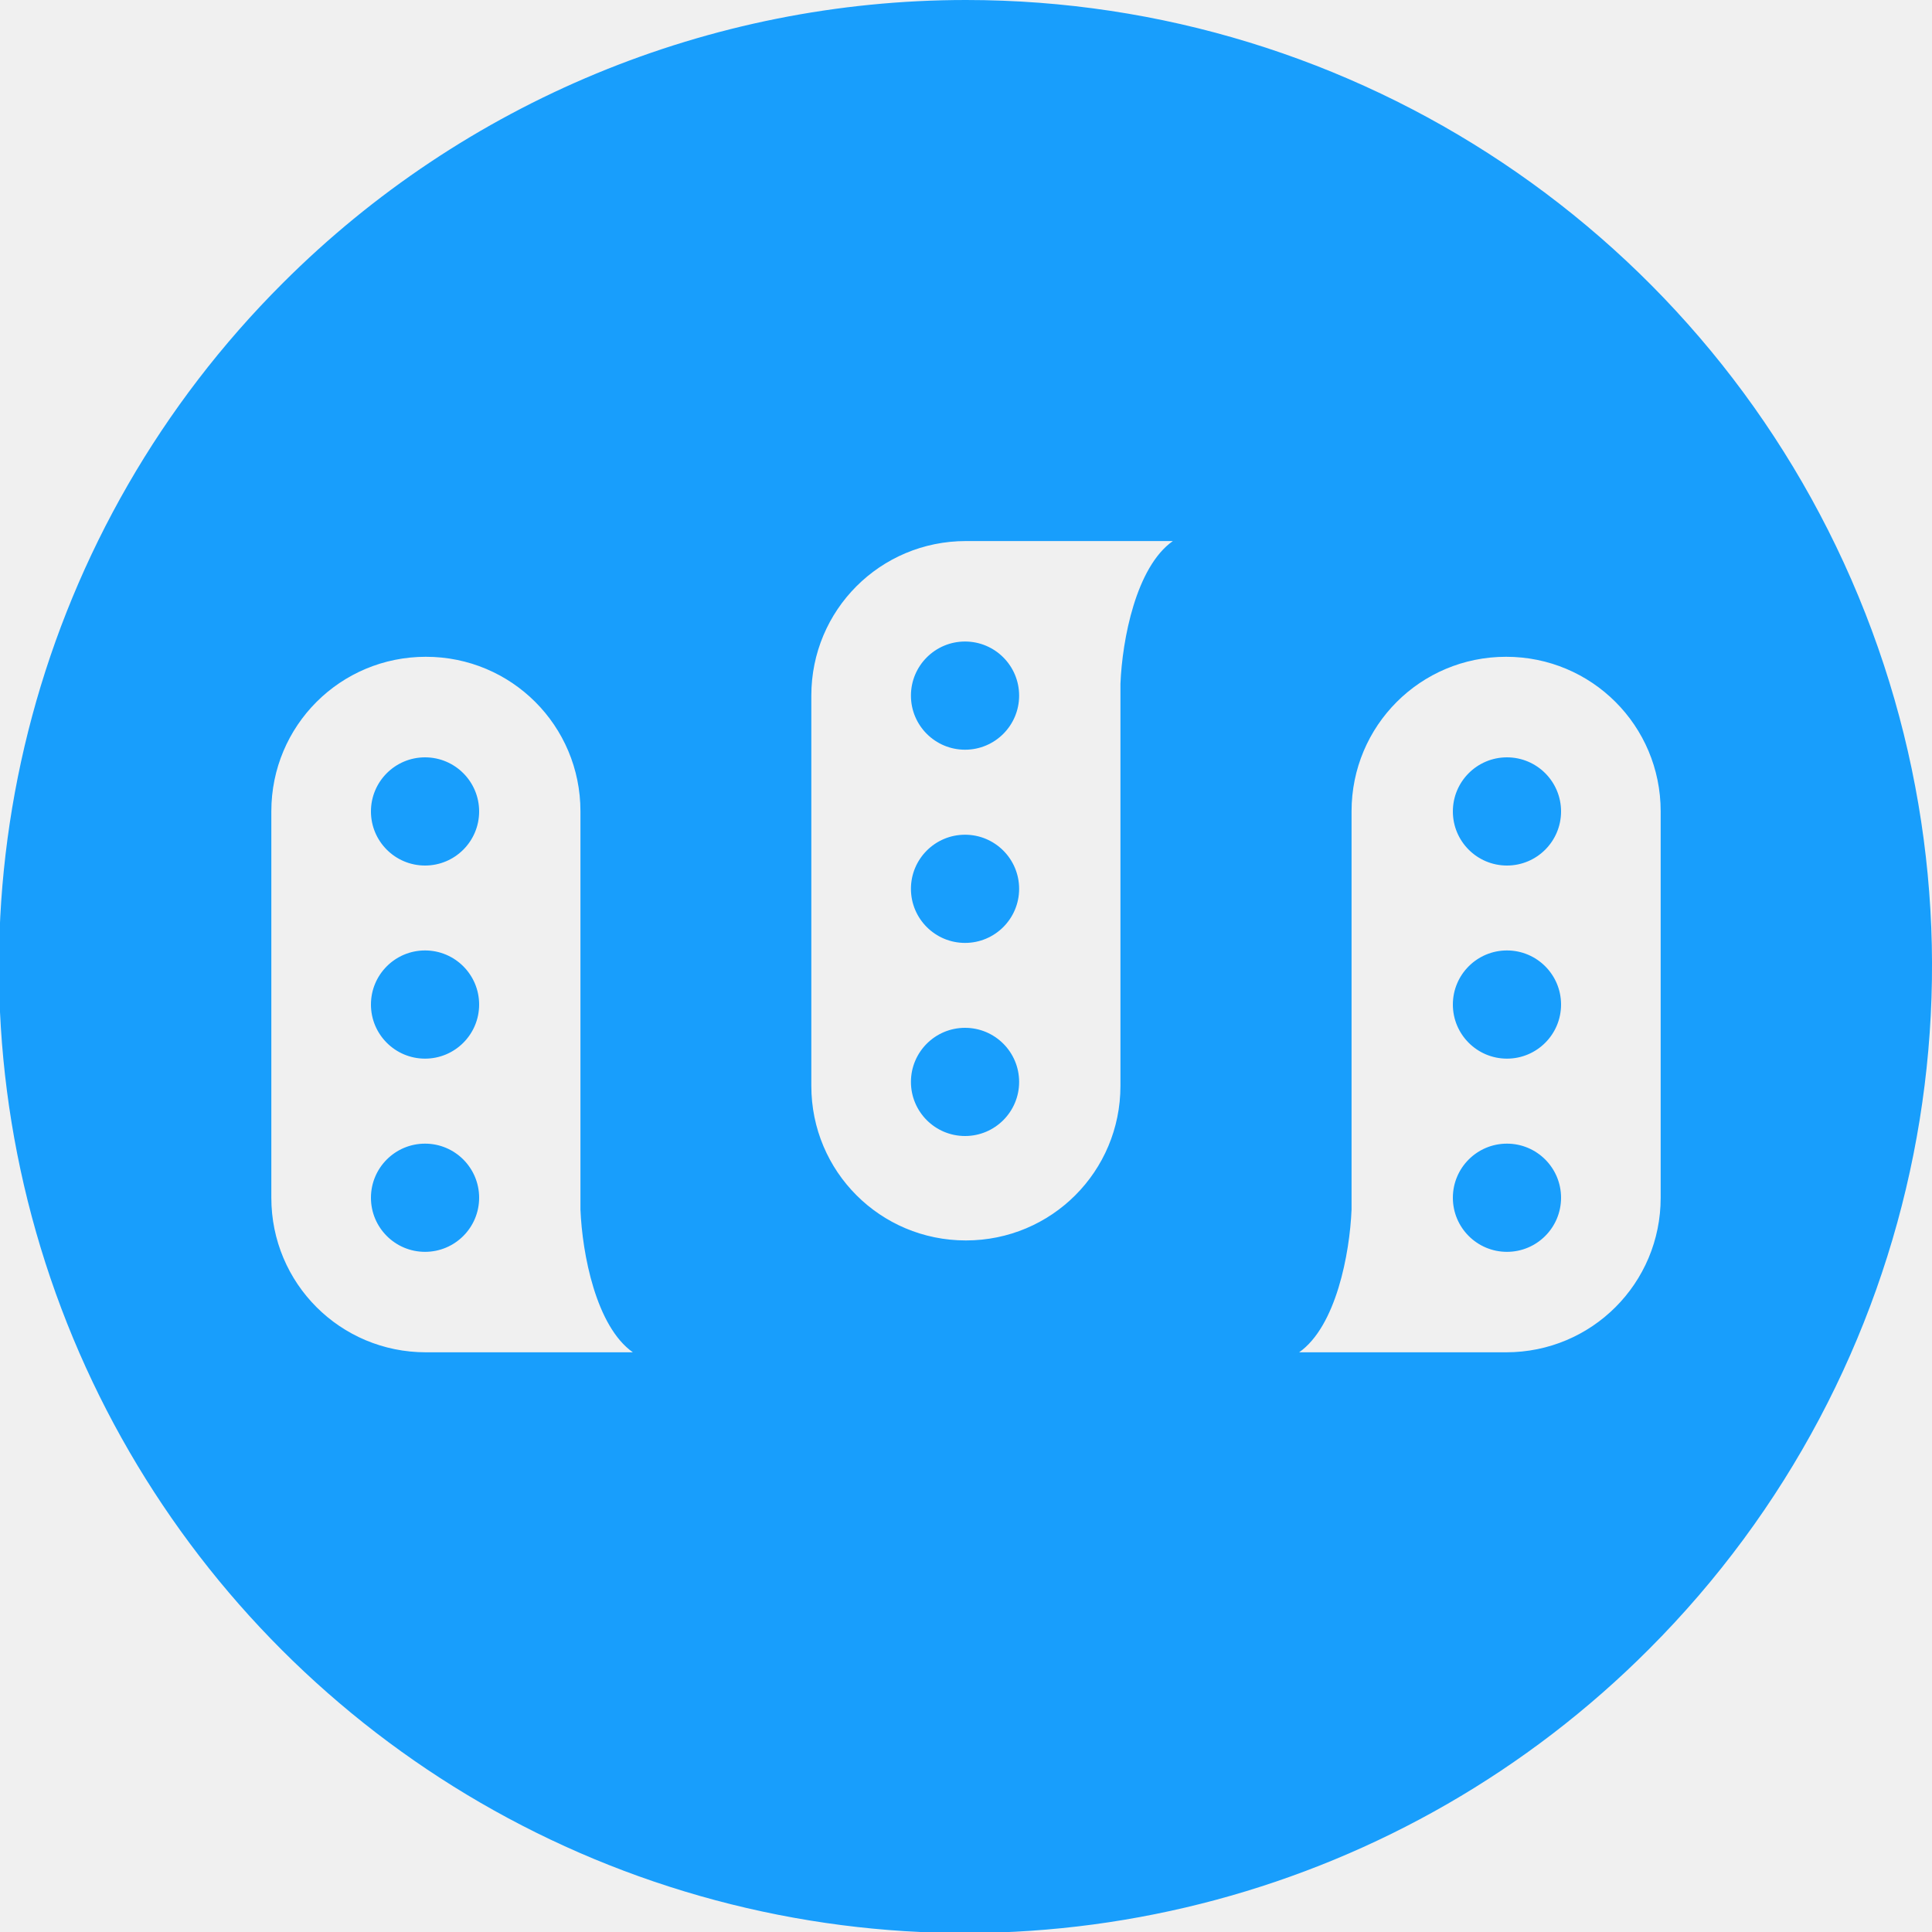
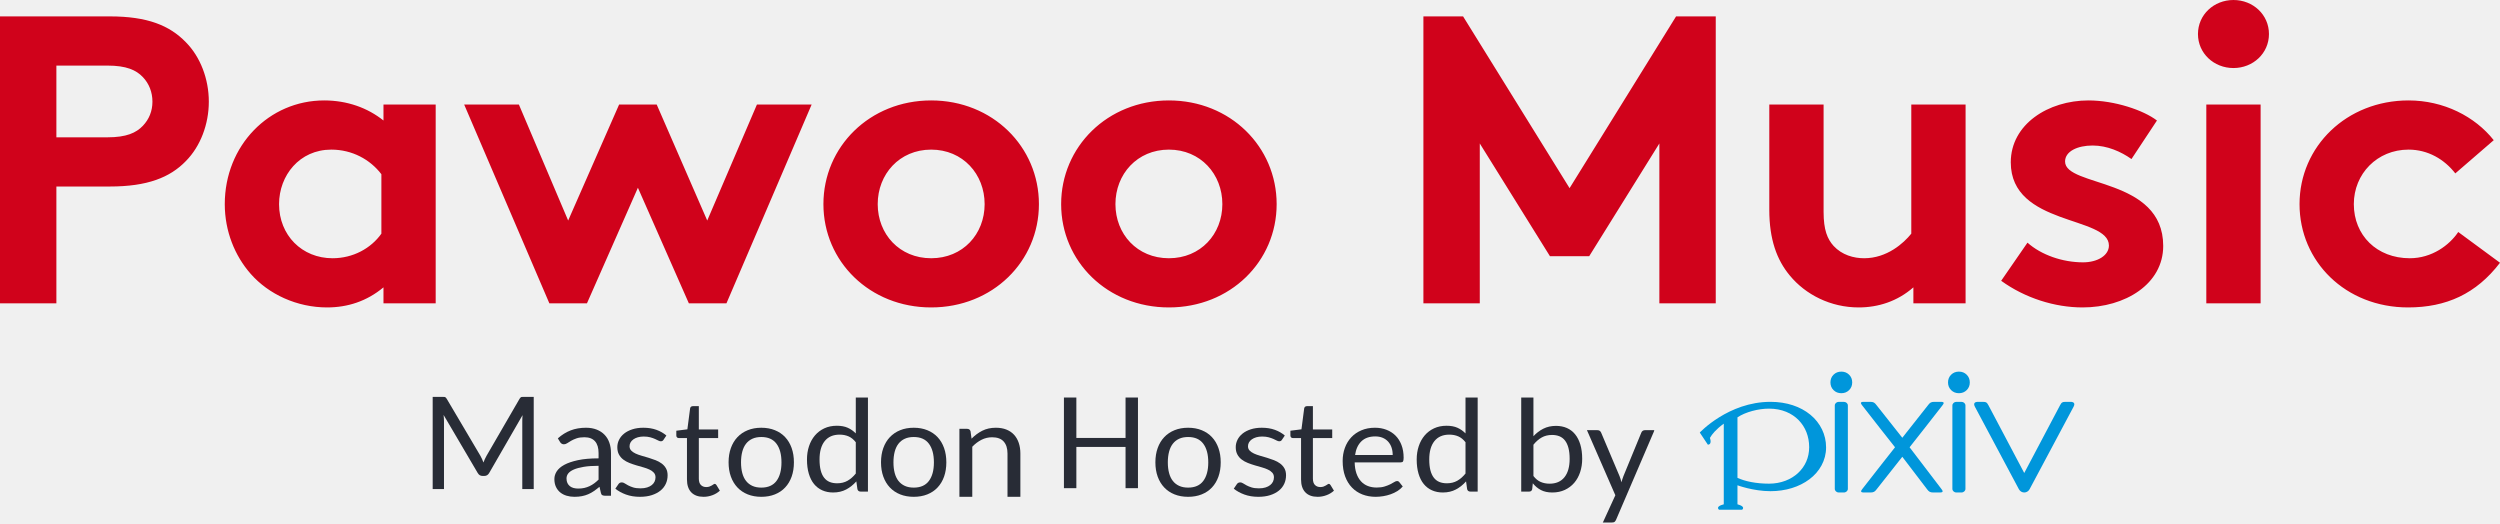
- <svg xmlns="http://www.w3.org/2000/svg" viewBox="0 0 1000 1000" height="1000" width="1000">
-   <path d="M500 0a500 500 0 0 0-353.553 146.447 500 500 0 1 0 707.106 707.106A500 500 0 0 0 500 0zm-.059 280.05h107.12c-19.071 13.424-26.187 51.016-27.12 73.843V562.05c0 44.32-35.68 80-80 80s-80-35.68-80-80v-202c0-44.32 35.68-80 80-80zm-.441 52c-15.464 0-28 12.537-28 28 0 15.465 12.536 28 28 28s28-12.535 28-28c0-15.463-12.536-28-28-28zm-279.059 7.9c44.32 0 80 35.68 80 80v206.157c.933 22.827 8.049 60.42 27.12 73.842H220.44c-44.32 0-80-35.68-80-80v-200c0-44.32 35.68-80 80-80zm559.12 0c44.32 0 80 35.68 80 80v200c0 44.32-35.68 80-80 80H672.44c19.071-13.424 26.187-51.016 27.12-73.843V419.95c0-44.32 35.68-80 80-80zM220 392c-15.464 0-28 12.536-28 28s12.536 28 28 28 28-12.536 28-28-12.536-28-28-28zm560 0c-15.464 0-28 12.536-28 28s12.536 28 28 28 28-12.536 28-28-12.536-28-28-28zm-280.5 40.05c-15.464 0-28 12.537-28 28 0 15.465 12.536 28 28 28s28-12.535 28-28c0-15.463-12.536-28-28-28zM220 491.95c-15.464 0-28 12.535-28 28 0 15.463 12.536 28 28 28s28-12.537 28-28c0-15.465-12.536-28-28-28zm560 0c-15.464 0-28 12.535-28 28 0 15.463 12.536 28 28 28s28-12.537 28-28c0-15.465-12.536-28-28-28zM499.5 532c-15.464 0-28 12.536-28 28s12.536 28 28 28 28-12.536 28-28-12.536-28-28-28zM220 591.95c-15.464 0-28 12.535-28 28 0 15.463 12.536 28 28 28s28-12.537 28-28c0-15.465-12.536-28-28-28zm560 0c-15.464 0-28 12.535-28 28 0 15.463 12.536 28 28 28s28-12.537 28-28c0-15.465-12.536-28-28-28z" fill="#189efc" />
+ <svg xmlns="http://www.w3.org/2000/svg" xmlns:xlink="http://www.w3.org/1999/xlink" width="740px" height="155px" viewBox="0 0 740 155" version="1.1">
+   <defs>
+     <polygon id="path-1" points="4.99887291e-16 27.427 4.99887291e-16 0.023 30.019 0.023 30.019 27.427" />
+     <polygon id="path-3" points="0.108 28.111 20.123 28.111 20.123 0.696 0.108 0.696" />
+   </defs>
+   <g id="Page-1" stroke="none" stroke-width="1" fill="none" fill-rule="evenodd">
+     <g id="Artboard" transform="translate(-271, -562)">
+       <g id="Group" transform="translate(271, 562)">
+         <path d="M32.513,55.207 C43.638,55.207 50.314,52.537 55.012,47.684 C59.338,43.316 61.811,36.764 61.811,30.091 C61.811,23.417 59.338,16.865 55.012,12.497 C50.19,7.523 43.638,4.853 32.513,4.853 L0,4.853 L0,89.787 L16.689,89.787 L16.689,55.207 L32.513,55.207 Z M16.689,40.647 L16.689,19.413 L31.771,19.413 C37.457,19.413 40.301,20.748 42.279,22.811 C44.133,24.752 45.122,27.3 45.122,30.091 C45.122,32.881 44.133,35.308 42.279,37.249 C40.301,39.312 37.457,40.647 31.771,40.647 L16.689,40.647 Z M112.891,69.16 C109.8,73.528 104.484,76.44 98.427,76.44 C89.403,76.44 82.603,69.645 82.603,60.424 C82.603,51.931 88.661,44.287 98.056,44.287 C104.237,44.287 109.553,47.199 112.891,51.567 L112.891,69.16 Z M128.962,30.94 L113.509,30.94 L113.509,35.672 C108.811,31.911 102.754,29.727 95.955,29.727 C79.636,29.727 66.533,43.073 66.533,60.424 C66.533,68.432 69.499,75.712 74.197,81.051 C79.513,87.117 87.919,91 96.82,91 C102.877,91 108.564,89.18 113.509,85.055 L113.509,89.787 L128.962,89.787 L128.962,30.94 Z M188.82,55.571 L203.902,89.787 L215.028,89.787 L240.247,30.94 L224.052,30.94 L209.341,65.277 L194.383,30.94 L183.257,30.94 L168.175,65.277 L153.588,30.94 L137.394,30.94 L162.612,89.787 L173.738,89.787 L188.82,55.571 Z M243.732,60.424 C243.732,77.411 257.454,91 275.627,91 C293.799,91 307.521,77.411 307.521,60.424 C307.521,43.437 293.799,29.727 275.627,29.727 C257.454,29.727 243.732,43.437 243.732,60.424 Z M259.803,60.424 C259.803,51.567 266.232,44.287 275.627,44.287 C285.022,44.287 291.45,51.567 291.45,60.424 C291.45,69.281 285.022,76.44 275.627,76.44 C266.232,76.44 259.803,69.281 259.803,60.424 Z M314.099,60.424 C314.099,77.411 327.821,91 345.993,91 C364.166,91 377.888,77.411 377.888,60.424 C377.888,43.437 364.166,29.727 345.993,29.727 C327.821,29.727 314.099,43.437 314.099,60.424 Z M330.17,60.424 C330.17,51.567 336.598,44.287 345.993,44.287 C355.389,44.287 361.817,51.567 361.817,60.424 C361.817,69.281 355.389,76.44 345.993,76.44 C336.598,76.44 330.17,69.281 330.17,60.424 Z M433.071,4.853 L421.327,4.853 L421.327,89.787 L438.016,89.787 L438.016,42.467 L458.784,75.833 L470.405,75.833 L491.173,42.467 L491.173,89.787 L507.862,89.787 L507.862,4.853 L496.118,4.853 L464.595,55.692 L433.071,4.853 Z M565.743,30.94 L565.743,69.16 C563.518,71.951 558.573,76.44 551.774,76.44 C548.683,76.44 545.222,75.469 542.749,72.8 C540.895,70.737 539.783,68.068 539.783,62.729 L539.783,30.94 L523.712,30.94 L523.712,62.123 C523.712,70.859 525.937,76.925 529.769,81.536 C534.467,87.239 541.884,91 550.167,91 C555.977,91 561.664,89.18 566.361,85.055 L566.361,89.787 L581.814,89.787 L581.814,30.94 L565.743,30.94 Z M592.346,83.113 C599.392,88.209 608.169,91 616.452,91 C629.061,91 640.311,84.084 640.311,72.8 C640.311,52.416 611.26,55.449 611.26,47.805 C611.26,44.772 614.969,43.073 619.419,43.073 C623.746,43.073 627.825,44.893 630.916,47.077 L638.457,35.672 C634.501,32.639 625.971,29.727 618.183,29.727 C606.315,29.727 595.189,36.764 595.189,48.048 C595.189,66.976 624.24,63.821 624.24,72.679 C624.24,75.591 620.902,77.653 616.576,77.653 C610.518,77.653 604.213,75.469 600.134,71.829 L592.346,83.113 Z M669.141,30.94 L653.07,30.94 L653.07,89.787 L669.141,89.787 L669.141,30.94 Z M650.597,10.071 C650.597,15.773 655.295,20.141 661.105,20.141 C666.915,20.141 671.613,15.773 671.613,10.071 C671.613,4.368 666.915,0 661.105,0 C655.295,0 650.597,4.368 650.597,10.071 Z M727.638,68.675 C725.042,72.557 719.85,76.44 713.298,76.44 C703.532,76.44 696.732,69.645 696.732,60.424 C696.732,51.445 703.655,44.287 712.927,44.287 C718.737,44.287 723.558,47.199 726.772,51.324 L738.146,41.496 C732.583,34.459 723.311,29.727 712.927,29.727 C694.631,29.727 680.662,43.316 680.662,60.424 C680.662,77.411 694.26,91 712.803,91 C724.053,91 732.954,86.996 740,77.775 L727.638,68.675 Z" id="logo" fill="#D0021B" fill-rule="nonzero" />
+         <g id="Page-1" transform="translate(128, 110)">
+           <g id="Group-3" transform="translate(0, 7.388889)">
+             <mask id="mask-2" fill="white">
+               <use xlink:href="#path-1" />
+             </mask>
+             <g id="Clip-2" />
+             <path d="M14.686,18.486 C14.828,18.825 14.965,19.165 15.1,19.51 C15.235,19.154 15.374,18.812 15.522,18.486 C15.671,18.161 15.837,17.832 16.027,17.501 L25.791,0.654 C25.964,0.36 26.146,0.181 26.334,0.118 C26.521,0.054 26.789,0.023 27.139,0.023 L30.019,0.023 L30.019,27.427 L26.596,27.427 L26.596,7.289 C26.596,7.021 26.602,6.735 26.616,6.428 C26.629,6.123 26.65,5.81 26.676,5.49 L16.79,22.626 C16.454,23.201 15.986,23.488 15.38,23.488 L14.818,23.488 C14.214,23.488 13.742,23.201 13.409,22.626 L3.301,5.433 C3.341,5.766 3.373,6.092 3.391,6.41 C3.413,6.729 3.422,7.021 3.422,7.289 L3.422,27.427 L-0.001,27.427 L-0.001,0.023 L2.88,0.023 C3.227,0.023 3.495,0.054 3.684,0.118 C3.871,0.181 4.052,0.36 4.228,0.654 L14.194,17.52 C14.381,17.827 14.546,18.149 14.686,18.486" id="Fill-1" fill="#282C36" mask="url(#mask-2)" />
+           </g>
+           <path d="M43.152,34.615 C43.809,34.615 44.41,34.554 44.957,34.431 C45.505,34.306 46.018,34.131 46.5,33.902 C46.985,33.675 47.447,33.398 47.887,33.073 C48.329,32.747 48.758,32.376 49.178,31.96 L49.178,27.878 C47.456,27.878 45.993,27.981 44.79,28.184 C43.585,28.387 42.604,28.651 41.85,28.978 C41.094,29.307 40.545,29.693 40.199,30.137 C39.858,30.583 39.686,31.079 39.686,31.63 C39.686,32.153 39.776,32.606 39.958,32.985 C40.141,33.365 40.385,33.675 40.694,33.918 C41.001,34.159 41.366,34.336 41.785,34.448 C42.208,34.558 42.661,34.615 43.152,34.615 L43.152,34.615 Z M52.854,36.743 L51.196,36.743 C50.833,36.743 50.538,36.693 50.314,36.587 C50.091,36.484 49.942,36.263 49.872,35.924 L49.453,34.088 C48.892,34.555 48.345,34.977 47.815,35.347 C47.281,35.717 46.722,36.031 46.133,36.284 C45.548,36.538 44.919,36.731 44.255,36.86 C43.59,36.99 42.85,37.056 42.039,37.056 C41.212,37.056 40.439,36.947 39.718,36.733 C38.996,36.518 38.37,36.194 37.837,35.762 C37.307,35.331 36.882,34.786 36.567,34.126 C36.252,33.466 36.095,32.686 36.095,31.786 C36.095,31.001 36.326,30.247 36.789,29.522 C37.251,28.798 37.997,28.154 39.025,27.592 C40.053,27.031 41.401,26.57 43.067,26.21 C44.733,25.852 46.769,25.672 49.178,25.672 L49.178,24.12 C49.178,22.574 48.826,21.405 48.117,20.613 C47.412,19.82 46.365,19.425 44.979,19.425 C44.069,19.425 43.301,19.532 42.68,19.746 C42.054,19.96 41.518,20.202 41.061,20.468 C40.606,20.736 40.214,20.976 39.886,21.191 C39.557,21.405 39.229,21.514 38.91,21.514 C38.658,21.514 38.436,21.451 38.247,21.326 C38.058,21.205 37.908,21.051 37.797,20.868 L37.124,19.755 C38.299,18.7 39.566,17.914 40.925,17.391 C42.283,16.871 43.789,16.611 45.442,16.611 C46.631,16.611 47.689,16.794 48.612,17.158 C49.537,17.524 50.314,18.03 50.942,18.682 C51.574,19.333 52.05,20.119 52.372,21.044 C52.693,21.968 52.854,22.984 52.854,24.09 L52.854,36.743 Z" id="Fill-4" fill="#282C36" />
+           <path d="M68.39,20.192 C68.219,20.478 67.953,20.622 67.597,20.622 C67.38,20.622 67.138,20.551 66.867,20.406 C66.597,20.263 66.264,20.103 65.868,19.927 C65.476,19.752 65.008,19.589 64.465,19.438 C63.92,19.288 63.276,19.214 62.533,19.214 C61.888,19.214 61.31,19.288 60.795,19.438 C60.279,19.589 59.841,19.795 59.475,20.056 C59.111,20.315 58.833,20.618 58.638,20.965 C58.447,21.31 58.349,21.685 58.349,22.09 C58.349,22.597 58.511,23.022 58.833,23.361 C59.155,23.7 59.58,23.992 60.109,24.241 C60.638,24.488 61.238,24.707 61.912,24.896 C62.584,25.085 63.273,25.288 63.981,25.503 C64.689,25.717 65.38,25.955 66.05,26.216 C66.724,26.478 67.324,26.803 67.853,27.196 C68.383,27.587 68.809,28.065 69.129,28.632 C69.453,29.199 69.613,29.882 69.613,30.678 C69.613,31.59 69.434,32.436 69.076,33.21 C68.719,33.986 68.189,34.658 67.488,35.226 C66.788,35.793 65.929,36.24 64.914,36.566 C63.899,36.892 62.727,37.056 61.397,37.056 C59.88,37.056 58.508,36.829 57.277,36.38 C56.048,35.929 55.004,35.353 54.143,34.649 L55.046,33.318 C55.159,33.149 55.296,33.017 55.453,32.927 C55.61,32.837 55.818,32.789 56.076,32.789 C56.333,32.789 56.603,32.881 56.891,33.064 C57.177,33.246 57.524,33.448 57.93,33.671 C58.338,33.892 58.833,34.094 59.412,34.277 C59.99,34.459 60.717,34.55 61.588,34.55 C62.333,34.55 62.984,34.462 63.541,34.287 C64.1,34.111 64.565,33.873 64.937,33.573 C65.308,33.272 65.582,32.927 65.761,32.536 C65.94,32.145 66.031,31.727 66.031,31.283 C66.031,30.737 65.868,30.283 65.546,29.923 C65.226,29.564 64.801,29.258 64.27,29.004 C63.741,28.751 63.136,28.528 62.457,28.34 C61.78,28.151 61.084,27.952 60.376,27.743 C59.668,27.533 58.974,27.295 58.294,27.029 C57.616,26.762 57.012,26.425 56.483,26.021 C55.953,25.619 55.528,25.118 55.206,24.525 C54.883,23.931 54.724,23.211 54.724,22.363 C54.724,21.607 54.895,20.879 55.239,20.183 C55.581,19.483 56.082,18.872 56.74,18.342 C57.398,17.815 58.206,17.393 59.166,17.081 C60.123,16.767 61.218,16.611 62.447,16.611 C63.876,16.611 65.162,16.817 66.298,17.228 C67.437,17.639 68.418,18.203 69.248,18.919 L68.39,20.192 Z" id="Fill-6" fill="#282C36" />
+           <path d="M80.252,37.056 C78.677,37.056 77.464,36.613 76.615,35.731 C75.769,34.848 75.343,33.578 75.343,31.918 L75.343,19.668 L72.94,19.668 C72.729,19.668 72.552,19.605 72.409,19.479 C72.26,19.353 72.191,19.161 72.191,18.896 L72.191,17.494 L75.463,17.079 L76.271,10.893 C76.297,10.696 76.382,10.536 76.527,10.41 C76.673,10.284 76.856,10.222 77.079,10.222 L78.853,10.222 L78.853,17.118 L84.572,17.118 L84.572,19.668 L78.853,19.668 L78.853,31.681 C78.853,32.524 79.056,33.149 79.465,33.558 C79.87,33.966 80.398,34.17 81.04,34.17 C81.411,34.17 81.728,34.122 81.996,34.022 C82.266,33.924 82.501,33.815 82.696,33.695 C82.895,33.578 83.063,33.47 83.2,33.37 C83.338,33.272 83.461,33.222 83.565,33.222 C83.749,33.222 83.912,33.334 84.058,33.558 L85.082,35.237 C84.478,35.803 83.749,36.249 82.895,36.571 C82.04,36.894 81.16,37.056 80.252,37.056" id="Fill-8" fill="#282C36" />
+           <path d="M97.35,34.332 C99.351,34.332 100.846,33.675 101.833,32.361 C102.822,31.048 103.316,29.215 103.316,26.863 C103.316,24.497 102.822,22.656 101.833,21.336 C100.846,20.016 99.351,19.355 97.35,19.355 C96.336,19.355 95.454,19.526 94.707,19.866 C93.96,20.204 93.336,20.695 92.835,21.336 C92.334,21.976 91.962,22.763 91.713,23.697 C91.467,24.631 91.344,25.687 91.344,26.863 C91.344,28.039 91.467,29.09 91.713,30.018 C91.962,30.946 92.334,31.727 92.835,32.361 C93.336,32.995 93.96,33.481 94.707,33.821 C95.454,34.161 96.336,34.332 97.35,34.332 M97.35,16.611 C98.83,16.611 100.169,16.852 101.364,17.337 C102.558,17.82 103.574,18.506 104.406,19.395 C105.241,20.283 105.881,21.359 106.328,22.618 C106.775,23.879 106.997,25.288 106.997,26.843 C106.997,28.412 106.775,29.822 106.328,31.077 C105.881,32.331 105.241,33.404 104.406,34.291 C103.574,35.181 102.558,35.864 101.364,36.341 C100.169,36.817 98.83,37.056 97.35,37.056 C95.868,37.056 94.53,36.817 93.336,36.341 C92.141,35.864 91.124,35.181 90.283,34.291 C89.442,33.404 88.794,32.331 88.342,31.077 C87.886,29.822 87.66,28.412 87.66,26.843 C87.66,25.288 87.886,23.879 88.342,22.618 C88.794,21.359 89.442,20.283 90.283,19.395 C91.124,18.506 92.141,17.82 93.336,17.337 C94.53,16.852 95.868,16.611 97.35,16.611" id="Fill-10" fill="#282C36" />
+           <path d="M119.798,33.055 C120.969,33.055 121.997,32.804 122.88,32.3 C123.761,31.795 124.573,31.084 125.314,30.163 L125.314,20.9 C124.656,20.068 123.93,19.485 123.143,19.151 C122.353,18.818 121.482,18.65 120.525,18.65 C118.612,18.65 117.143,19.287 116.118,20.56 C115.095,21.834 114.584,23.647 114.584,26.004 C114.584,27.252 114.697,28.32 114.927,29.21 C115.155,30.096 115.491,30.828 115.936,31.402 C116.381,31.975 116.928,32.393 117.575,32.658 C118.221,32.924 118.962,33.055 119.798,33.055 L119.798,33.055 Z M126.769,35.512 C126.258,35.512 125.932,35.28 125.801,34.814 L125.475,32.488 C124.601,33.484 123.6,34.281 122.476,34.88 C121.349,35.478 120.061,35.778 118.604,35.778 C117.433,35.778 116.369,35.568 115.413,35.144 C114.456,34.722 113.639,34.101 112.966,33.282 C112.29,32.463 111.774,31.442 111.412,30.219 C111.047,28.998 110.865,27.592 110.865,26.004 C110.865,24.592 111.066,23.279 111.471,22.063 C111.875,20.847 112.458,19.792 113.218,18.897 C113.979,18.002 114.905,17.298 115.998,16.788 C117.088,16.278 118.329,16.022 119.716,16.022 C120.969,16.022 122.041,16.221 122.93,16.618 C123.819,17.015 124.615,17.574 125.314,18.291 L125.314,7.667 L128.912,7.667 L128.912,35.512 L126.769,35.512 Z" id="Fill-12" fill="#282C36" />
+           <path d="M142.469,34.332 C144.471,34.332 145.966,33.675 146.953,32.361 C147.94,31.048 148.435,29.215 148.435,26.863 C148.435,24.497 147.94,22.656 146.953,21.336 C145.966,20.016 144.471,19.355 142.469,19.355 C141.455,19.355 140.573,19.526 139.828,19.866 C139.08,20.204 138.456,20.695 137.952,21.336 C137.454,21.976 137.081,22.763 136.833,23.697 C136.586,24.631 136.463,25.687 136.463,26.863 C136.463,28.039 136.586,29.09 136.833,30.018 C137.081,30.946 137.454,31.727 137.952,32.361 C138.456,32.995 139.08,33.481 139.828,33.821 C140.573,34.161 141.455,34.332 142.469,34.332 M142.469,16.611 C143.95,16.611 145.287,16.852 146.483,17.337 C147.677,17.82 148.692,18.506 149.524,19.395 C150.359,20.283 151,21.359 151.447,22.618 C151.894,23.879 152.117,25.288 152.117,26.843 C152.117,28.412 151.894,29.822 151.447,31.077 C151,32.331 150.359,33.404 149.524,34.291 C148.692,35.181 147.677,35.864 146.483,36.341 C145.287,36.817 143.95,37.056 142.469,37.056 C140.988,37.056 139.65,36.817 138.456,36.341 C137.26,35.864 136.243,35.181 135.402,34.291 C134.561,33.404 133.915,32.331 133.461,31.077 C133.005,29.822 132.78,28.412 132.78,26.843 C132.78,25.288 133.005,23.879 133.461,22.618 C133.915,21.359 134.561,20.283 135.402,19.395 C136.243,18.506 137.26,17.82 138.456,17.337 C139.65,16.852 140.988,16.611 142.469,16.611" id="Fill-14" fill="#282C36" />
+           <path d="M155.984,37.056 L155.984,16.931 L158.253,16.931 C158.793,16.931 159.138,17.175 159.28,17.665 L159.58,19.85 C160.521,18.884 161.574,18.101 162.738,17.507 C163.899,16.911 165.246,16.611 166.772,16.611 C167.956,16.611 169.001,16.793 169.908,17.158 C170.816,17.523 171.572,18.039 172.18,18.708 C172.785,19.376 173.245,20.182 173.56,21.122 C173.874,22.062 174.032,23.101 174.032,24.241 L174.032,37.056 L170.219,37.056 L170.219,24.241 C170.219,22.719 169.844,21.537 169.095,20.695 C168.346,19.853 167.2,19.433 165.66,19.433 C164.533,19.433 163.477,19.685 162.503,20.188 C161.524,20.691 160.621,21.373 159.794,22.235 L159.794,37.056 L155.984,37.056 Z" id="Fill-16" fill="#282C36" />
+           <polygon id="Fill-18" fill="#282C36" points="208.838 34.5 205.162 34.5 205.162 22.291 190.601 22.291 190.601 34.5 186.923 34.5 186.923 7.667 190.601 7.667 190.601 19.632 205.162 19.632 205.162 7.667 208.838 7.667" />
+           <path d="M223.682,34.332 C225.685,34.332 227.177,33.675 228.166,32.361 C229.154,31.048 229.647,29.215 229.647,26.863 C229.647,24.497 229.154,22.656 228.166,21.336 C227.177,20.016 225.685,19.355 223.682,19.355 C222.668,19.355 221.787,19.526 221.039,19.866 C220.292,20.204 219.668,20.695 219.169,21.336 C218.668,21.976 218.294,22.763 218.047,23.697 C217.801,24.631 217.676,25.687 217.676,26.863 C217.676,28.039 217.801,29.09 218.047,30.018 C218.294,30.946 218.668,31.727 219.169,32.361 C219.668,32.995 220.292,33.481 221.039,33.821 C221.787,34.161 222.668,34.332 223.682,34.332 M223.682,16.611 C225.163,16.611 226.502,16.852 227.696,17.337 C228.89,17.82 229.905,18.506 230.739,19.395 C231.574,20.283 232.212,21.359 232.659,22.618 C233.107,23.879 233.332,25.288 233.332,26.843 C233.332,28.412 233.107,29.822 232.659,31.077 C232.212,32.331 231.574,33.404 230.739,34.291 C229.905,35.181 228.89,35.864 227.696,36.341 C226.502,36.817 225.163,37.056 223.682,37.056 C222.201,37.056 220.862,36.817 219.668,36.341 C218.473,35.864 217.456,35.181 216.615,34.291 C215.775,33.404 215.127,32.331 214.674,31.077 C214.222,29.822 213.995,28.412 213.995,26.843 C213.995,25.288 214.222,23.879 214.674,22.618 C215.127,21.359 215.775,20.283 216.615,19.395 C217.456,18.506 218.473,17.82 219.668,17.337 C220.862,16.852 222.201,16.611 223.682,16.611" id="Fill-20" fill="#282C36" />
+           <path d="M251.445,20.192 C251.274,20.478 251.01,20.622 250.651,20.622 C250.437,20.622 250.194,20.551 249.922,20.406 C249.649,20.263 249.318,20.103 248.925,19.927 C248.531,19.752 248.064,19.589 247.52,19.438 C246.976,19.288 246.332,19.214 245.588,19.214 C244.945,19.214 244.366,19.288 243.853,19.438 C243.336,19.589 242.897,19.795 242.532,20.056 C242.167,20.315 241.887,20.618 241.694,20.965 C241.502,21.31 241.405,21.685 241.405,22.09 C241.405,22.597 241.565,23.022 241.887,23.361 C242.21,23.7 242.636,23.992 243.163,24.241 C243.693,24.488 244.294,24.707 244.966,24.896 C245.639,25.085 246.329,25.288 247.037,25.503 C247.745,25.717 248.436,25.955 249.109,26.216 C249.78,26.478 250.379,26.803 250.91,27.196 C251.439,27.587 251.865,28.065 252.186,28.632 C252.508,29.199 252.668,29.882 252.668,30.678 C252.668,31.59 252.489,32.436 252.131,33.21 C251.775,33.986 251.246,34.658 250.544,35.226 C249.842,35.793 248.985,36.24 247.971,36.566 C246.954,36.892 245.782,37.056 244.451,37.056 C242.934,37.056 241.562,36.829 240.331,36.38 C239.102,35.929 238.058,35.353 237.199,34.649 L238.1,33.318 C238.215,33.149 238.35,33.017 238.51,32.927 C238.665,32.837 238.874,32.789 239.132,32.789 C239.388,32.789 239.659,32.881 239.945,33.064 C240.231,33.246 240.579,33.448 240.986,33.671 C241.396,33.892 241.887,34.094 242.468,34.277 C243.047,34.459 243.773,34.55 244.644,34.55 C245.388,34.55 246.04,34.462 246.599,34.287 C247.156,34.111 247.619,33.873 247.991,33.573 C248.363,33.272 248.64,32.927 248.817,32.536 C248.995,32.145 249.086,31.727 249.086,31.283 C249.086,30.737 248.925,30.283 248.602,29.923 C248.28,29.564 247.855,29.258 247.326,29.004 C246.798,28.751 246.192,28.528 245.514,28.34 C244.836,28.151 244.142,27.952 243.434,27.743 C242.725,27.533 242.03,27.295 241.352,27.029 C240.672,26.762 240.069,26.425 239.538,26.021 C239.008,25.619 238.582,25.118 238.262,24.525 C237.94,23.931 237.778,23.211 237.778,22.363 C237.778,21.607 237.951,20.879 238.293,20.183 C238.637,19.483 239.138,18.872 239.796,18.342 C240.455,17.815 241.262,17.393 242.22,17.081 C243.178,16.767 244.273,16.611 245.503,16.611 C246.933,16.611 248.217,16.817 249.354,17.228 C250.492,17.639 251.475,18.203 252.303,18.919 L251.445,20.192 Z" id="Fill-22" fill="#282C36" />
+           <path d="M262.019,37.056 C260.441,37.056 259.231,36.613 258.383,35.731 C257.536,34.848 257.112,33.578 257.112,31.918 L257.112,19.668 L254.708,19.668 C254.497,19.668 254.32,19.605 254.174,19.479 C254.031,19.353 253.958,19.161 253.958,18.896 L253.958,17.494 L257.23,17.079 L258.038,10.893 C258.064,10.696 258.149,10.536 258.295,10.41 C258.439,10.284 258.623,10.222 258.846,10.222 L260.62,10.222 L260.62,17.118 L266.337,17.118 L266.337,19.668 L260.62,19.668 L260.62,31.681 C260.62,32.524 260.823,33.149 261.231,33.558 C261.639,33.966 262.164,34.17 262.809,34.17 C263.175,34.17 263.494,34.122 263.764,34.022 C264.033,33.924 264.266,33.815 264.463,33.695 C264.659,33.578 264.827,33.47 264.965,33.37 C265.104,33.272 265.225,33.222 265.332,33.222 C265.515,33.222 265.679,33.334 265.823,33.558 L266.849,35.237 C266.244,35.803 265.515,36.249 264.659,36.571 C263.807,36.894 262.926,37.056 262.019,37.056" id="Fill-24" fill="#282C36" />
+           <path d="M279.067,19.18 C277.329,19.18 275.96,19.666 274.964,20.64 C273.966,21.612 273.348,22.962 273.104,24.688 L284.24,24.688 C284.24,23.877 284.126,23.136 283.897,22.463 C283.668,21.79 283.332,21.209 282.887,20.717 C282.443,20.227 281.901,19.85 281.259,19.58 C280.62,19.313 279.889,19.18 279.067,19.18 M278.986,16.611 C280.213,16.611 281.345,16.81 282.381,17.209 C283.418,17.608 284.316,18.183 285.071,18.933 C285.824,19.686 286.414,20.614 286.836,21.717 C287.263,22.822 287.475,24.079 287.475,25.491 C287.475,26.039 287.413,26.406 287.293,26.59 C287.172,26.772 286.942,26.862 286.605,26.862 L272.984,26.862 C273.009,28.117 273.185,29.209 273.508,30.137 C273.831,31.065 274.277,31.839 274.843,32.459 C275.408,33.08 276.082,33.543 276.863,33.85 C277.646,34.158 278.521,34.312 279.491,34.312 C280.395,34.312 281.171,34.21 281.827,34.008 C282.479,33.804 283.041,33.585 283.514,33.349 C283.984,33.114 284.378,32.896 284.694,32.694 C285.011,32.492 285.286,32.39 285.515,32.39 C285.809,32.39 286.04,32.502 286.201,32.723 L287.213,33.998 C286.768,34.52 286.235,34.974 285.616,35.359 C284.995,35.745 284.332,36.063 283.624,36.31 C282.918,36.559 282.186,36.744 281.432,36.869 C280.676,36.992 279.928,37.056 279.19,37.056 C277.773,37.056 276.471,36.823 275.276,36.36 C274.084,35.895 273.053,35.217 272.187,34.32 C271.316,33.425 270.64,32.32 270.153,30.999 C269.668,29.679 269.427,28.164 269.427,26.45 C269.427,25.066 269.646,23.773 270.084,22.571 C270.52,21.367 271.152,20.326 271.974,19.444 C272.793,18.562 273.799,17.869 274.985,17.367 C276.17,16.864 277.504,16.611 278.986,16.611" id="Fill-26" fill="#282C36" />
+           <path d="M300.273,33.055 C301.446,33.055 302.473,32.804 303.356,32.3 C304.238,31.795 305.048,31.084 305.79,30.163 L305.79,20.9 C305.131,20.068 304.406,19.485 303.618,19.151 C302.83,18.818 301.957,18.65 301.002,18.65 C299.09,18.65 297.621,19.287 296.596,20.56 C295.573,21.834 295.058,23.647 295.058,26.004 C295.058,27.252 295.175,28.32 295.403,29.21 C295.632,30.096 295.969,30.828 296.415,31.402 C296.86,31.975 297.405,32.393 298.052,32.658 C298.698,32.924 299.439,33.055 300.273,33.055 L300.273,33.055 Z M307.247,35.512 C306.734,35.512 306.41,35.28 306.277,34.814 L305.953,32.488 C305.078,33.484 304.076,34.281 302.951,34.88 C301.826,35.478 300.536,35.778 299.081,35.778 C297.908,35.778 296.843,35.568 295.89,35.144 C294.931,34.722 294.116,34.101 293.444,33.282 C292.769,32.463 292.25,31.442 291.886,30.219 C291.523,28.998 291.342,27.592 291.342,26.004 C291.342,24.592 291.543,23.279 291.948,22.063 C292.352,20.847 292.935,19.792 293.696,18.897 C294.458,18.002 295.382,17.298 296.475,16.788 C297.565,16.278 298.804,16.022 300.193,16.022 C301.446,16.022 302.518,16.221 303.407,16.618 C304.295,17.015 305.089,17.574 305.79,18.291 L305.79,7.667 L309.39,7.667 L309.39,35.512 L307.247,35.512 Z" id="Fill-28" fill="#282C36" />
+           <path d="M331.406,18.745 C330.235,18.745 329.208,18.997 328.329,19.501 C327.446,20.004 326.635,20.718 325.895,21.638 L325.895,30.9 C326.54,31.732 327.258,32.318 328.044,32.657 C328.831,32.997 329.71,33.169 330.679,33.169 C332.588,33.169 334.055,32.531 335.079,31.259 C336.101,29.986 336.615,28.171 336.615,25.814 C336.615,24.566 336.495,23.497 336.262,22.602 C336.024,21.707 335.686,20.972 335.241,20.398 C334.797,19.826 334.253,19.408 333.606,19.142 C332.96,18.877 332.226,18.745 331.406,18.745 L331.406,18.745 Z M322.281,35.512 L322.281,7.667 L325.895,7.667 L325.895,19.123 C326.743,18.203 327.715,17.462 328.812,16.901 C329.908,16.341 331.162,16.06 332.576,16.06 C333.762,16.06 334.832,16.268 335.785,16.684 C336.741,17.101 337.556,17.722 338.23,18.546 C338.902,19.372 339.42,20.393 339.784,21.609 C340.147,22.826 340.329,24.227 340.329,25.814 C340.329,27.226 340.128,28.54 339.722,29.756 C339.318,30.971 338.736,32.025 337.976,32.913 C337.215,33.801 336.289,34.5 335.191,35.011 C334.093,35.52 332.858,35.778 331.486,35.778 C330.168,35.778 329.047,35.537 328.125,35.057 C327.203,34.578 326.4,33.91 325.713,33.054 L325.531,34.794 C325.423,35.273 325.113,35.512 324.602,35.512 L322.281,35.512 Z" id="Fill-30" fill="#282C36" />
+           <g id="Group-34" transform="translate(341.618, 16.61111)">
+             <mask id="mask-4" fill="white">
+               <use xlink:href="#path-3" />
+             </mask>
+             <g id="Clip-33" />
+             <path d="M8.746,27.221 C8.625,27.49 8.475,27.708 8.294,27.868 C8.111,28.029 7.832,28.112 7.457,28.112 L4.8,28.112 L8.525,19.983 L0.108,0.696 L3.209,0.696 C3.519,0.696 3.759,0.773 3.933,0.928 C4.108,1.082 4.236,1.255 4.317,1.443 L9.774,14.343 C9.894,14.639 9.998,14.935 10.087,15.231 C10.173,15.528 10.249,15.832 10.316,16.141 C10.411,15.832 10.503,15.528 10.598,15.231 C10.691,14.935 10.801,14.633 10.92,14.322 L16.215,1.443 C16.296,1.229 16.435,1.048 16.628,0.908 C16.821,0.766 17.033,0.696 17.261,0.696 L20.123,0.696 L8.746,27.221 Z" id="Fill-32" fill="#282C36" mask="url(#mask-4)" />
+           </g>
+           <path d="M404.25,29.989 C402.167,31.935 399.137,33.166 395.64,33.165 C391.741,33.166 388.458,32.452 386.29,31.442 L386.29,26.314 L386.29,13.534 C388.669,11.935 392.526,10.949 395.64,10.957 C399.424,10.958 402.397,12.312 404.406,14.364 C406.411,16.429 407.506,19.173 407.517,22.361 C407.505,25.469 406.334,28.027 404.25,29.989 M407.884,12.771 C404.947,10.344 400.837,8.944 396.059,8.944 C383.606,8.944 375.135,18.036 375.135,18.036 L377.522,21.62 C377.522,21.62 378.843,21.724 378.144,19.613 C378.747,18.535 379.929,17.082 382.237,15.405 L382.237,39.277 C381.241,39.542 379.926,40.041 380.823,40.889 L387.679,40.889 C388.585,40.031 387.159,39.516 386.29,39.277 L386.29,33.645 C386.29,33.645 390.991,35.39 396.059,35.39 C400.512,35.39 404.564,34.138 407.576,31.874 C410.59,29.624 412.532,26.262 412.52,22.421 C412.529,18.649 410.821,15.189 407.884,12.771" id="Fill-35" fill="#0096DB" />
+           <path d="M417.773,8.944 L416.292,8.944 C415.632,8.944 415.098,9.426 415.098,10.019 L415.098,34.703 C415.098,35.296 415.632,35.778 416.292,35.778 L417.773,35.778 C418.431,35.778 418.966,35.296 418.966,34.703 L418.966,10.019 C418.966,9.426 418.431,8.944 417.773,8.944" id="Fill-37" fill="#0096DB" />
+           <path d="M452.58,8.944 L451.097,8.944 C450.439,8.944 449.905,9.426 449.905,10.019 L449.905,34.703 C449.905,35.296 450.439,35.778 451.097,35.778 L452.58,35.778 C453.238,35.778 453.772,35.296 453.772,34.703 L453.772,10.019 C453.772,9.426 453.238,8.944 452.58,8.944" id="Fill-39" fill="#0096DB" />
+           <path d="M484.846,8.944 L483.544,8.944 C482.519,8.944 482.237,9.071 481.776,9.952 C481.317,10.83 471.176,30.009 471.176,30.009 C471.176,30.009 461.033,10.83 460.574,9.952 C460.114,9.071 459.831,8.944 458.807,8.944 L457.505,8.944 C456.546,8.944 456.028,9.35 456.569,10.386 C457.11,11.421 469.598,34.821 469.598,34.821 C469.927,35.412 470.527,35.778 471.176,35.778 C471.823,35.778 472.423,35.412 472.753,34.821 L472.753,34.819 C472.774,34.777 485.241,11.421 485.781,10.386 C486.322,9.35 485.805,8.944 484.846,8.944" id="Fill-41" fill="#0096DB" />
+           <path d="M442.459,34.88 C442.952,35.523 443.304,35.778 444.254,35.778 L446.204,35.778 C447.43,35.778 447,35.205 446.653,34.734 C445.785,33.559 437.238,22.392 437.238,22.392 C437.238,22.392 446.092,11.163 446.96,9.987 C447.307,9.519 447.739,8.944 446.511,8.944 L444.563,8.944 C443.611,8.944 443.258,9.198 442.767,9.842 C442.277,10.484 435.082,19.576 435.082,19.576 C435.082,19.576 427.88,10.484 427.389,9.842 C426.9,9.198 426.547,8.944 425.596,8.944 L423.648,8.944 C422.42,8.944 422.852,9.519 423.199,9.987 C424.065,11.163 432.926,22.392 432.926,22.392 C432.926,22.392 424.12,33.559 423.254,34.734 C422.907,35.205 422.475,35.778 423.703,35.778 L425.651,35.778 C426.602,35.778 426.955,35.523 427.446,34.88 C427.937,34.236 435.082,25.207 435.082,25.207 C435.082,25.207 441.97,34.236 442.459,34.88" id="Fill-43" fill="#0096DB" />
+           <path d="M417.033,0 C416.111,0 415.345,0.304 414.729,0.912 C414.116,1.522 413.809,2.282 413.809,3.194 C413.809,4.106 414.116,4.867 414.729,5.475 C415.345,6.085 416.111,6.389 417.033,6.389 C417.953,6.389 418.721,6.085 419.334,5.475 C419.948,4.867 420.255,4.106 420.255,3.194 C420.255,2.282 419.948,1.522 419.334,0.912 C418.721,0.304 417.953,0 417.033,0" id="Fill-45" fill="#0096DB" />
+           <path d="M451.837,0 C450.917,0 450.149,0.304 449.536,0.912 C448.922,1.522 448.615,2.282 448.615,3.194 C448.615,4.106 448.922,4.867 449.536,5.475 C450.149,6.085 450.917,6.389 451.837,6.389 C452.759,6.389 453.525,6.085 454.141,5.475 C454.754,4.867 455.061,4.106 455.061,3.194 C455.061,2.282 454.754,1.522 454.141,0.912 C453.525,0.304 452.759,0 451.837,0" id="Fill-47" fill="#0096DB" />
+         </g>
+       </g>
+     </g>
+   </g>
</svg>
